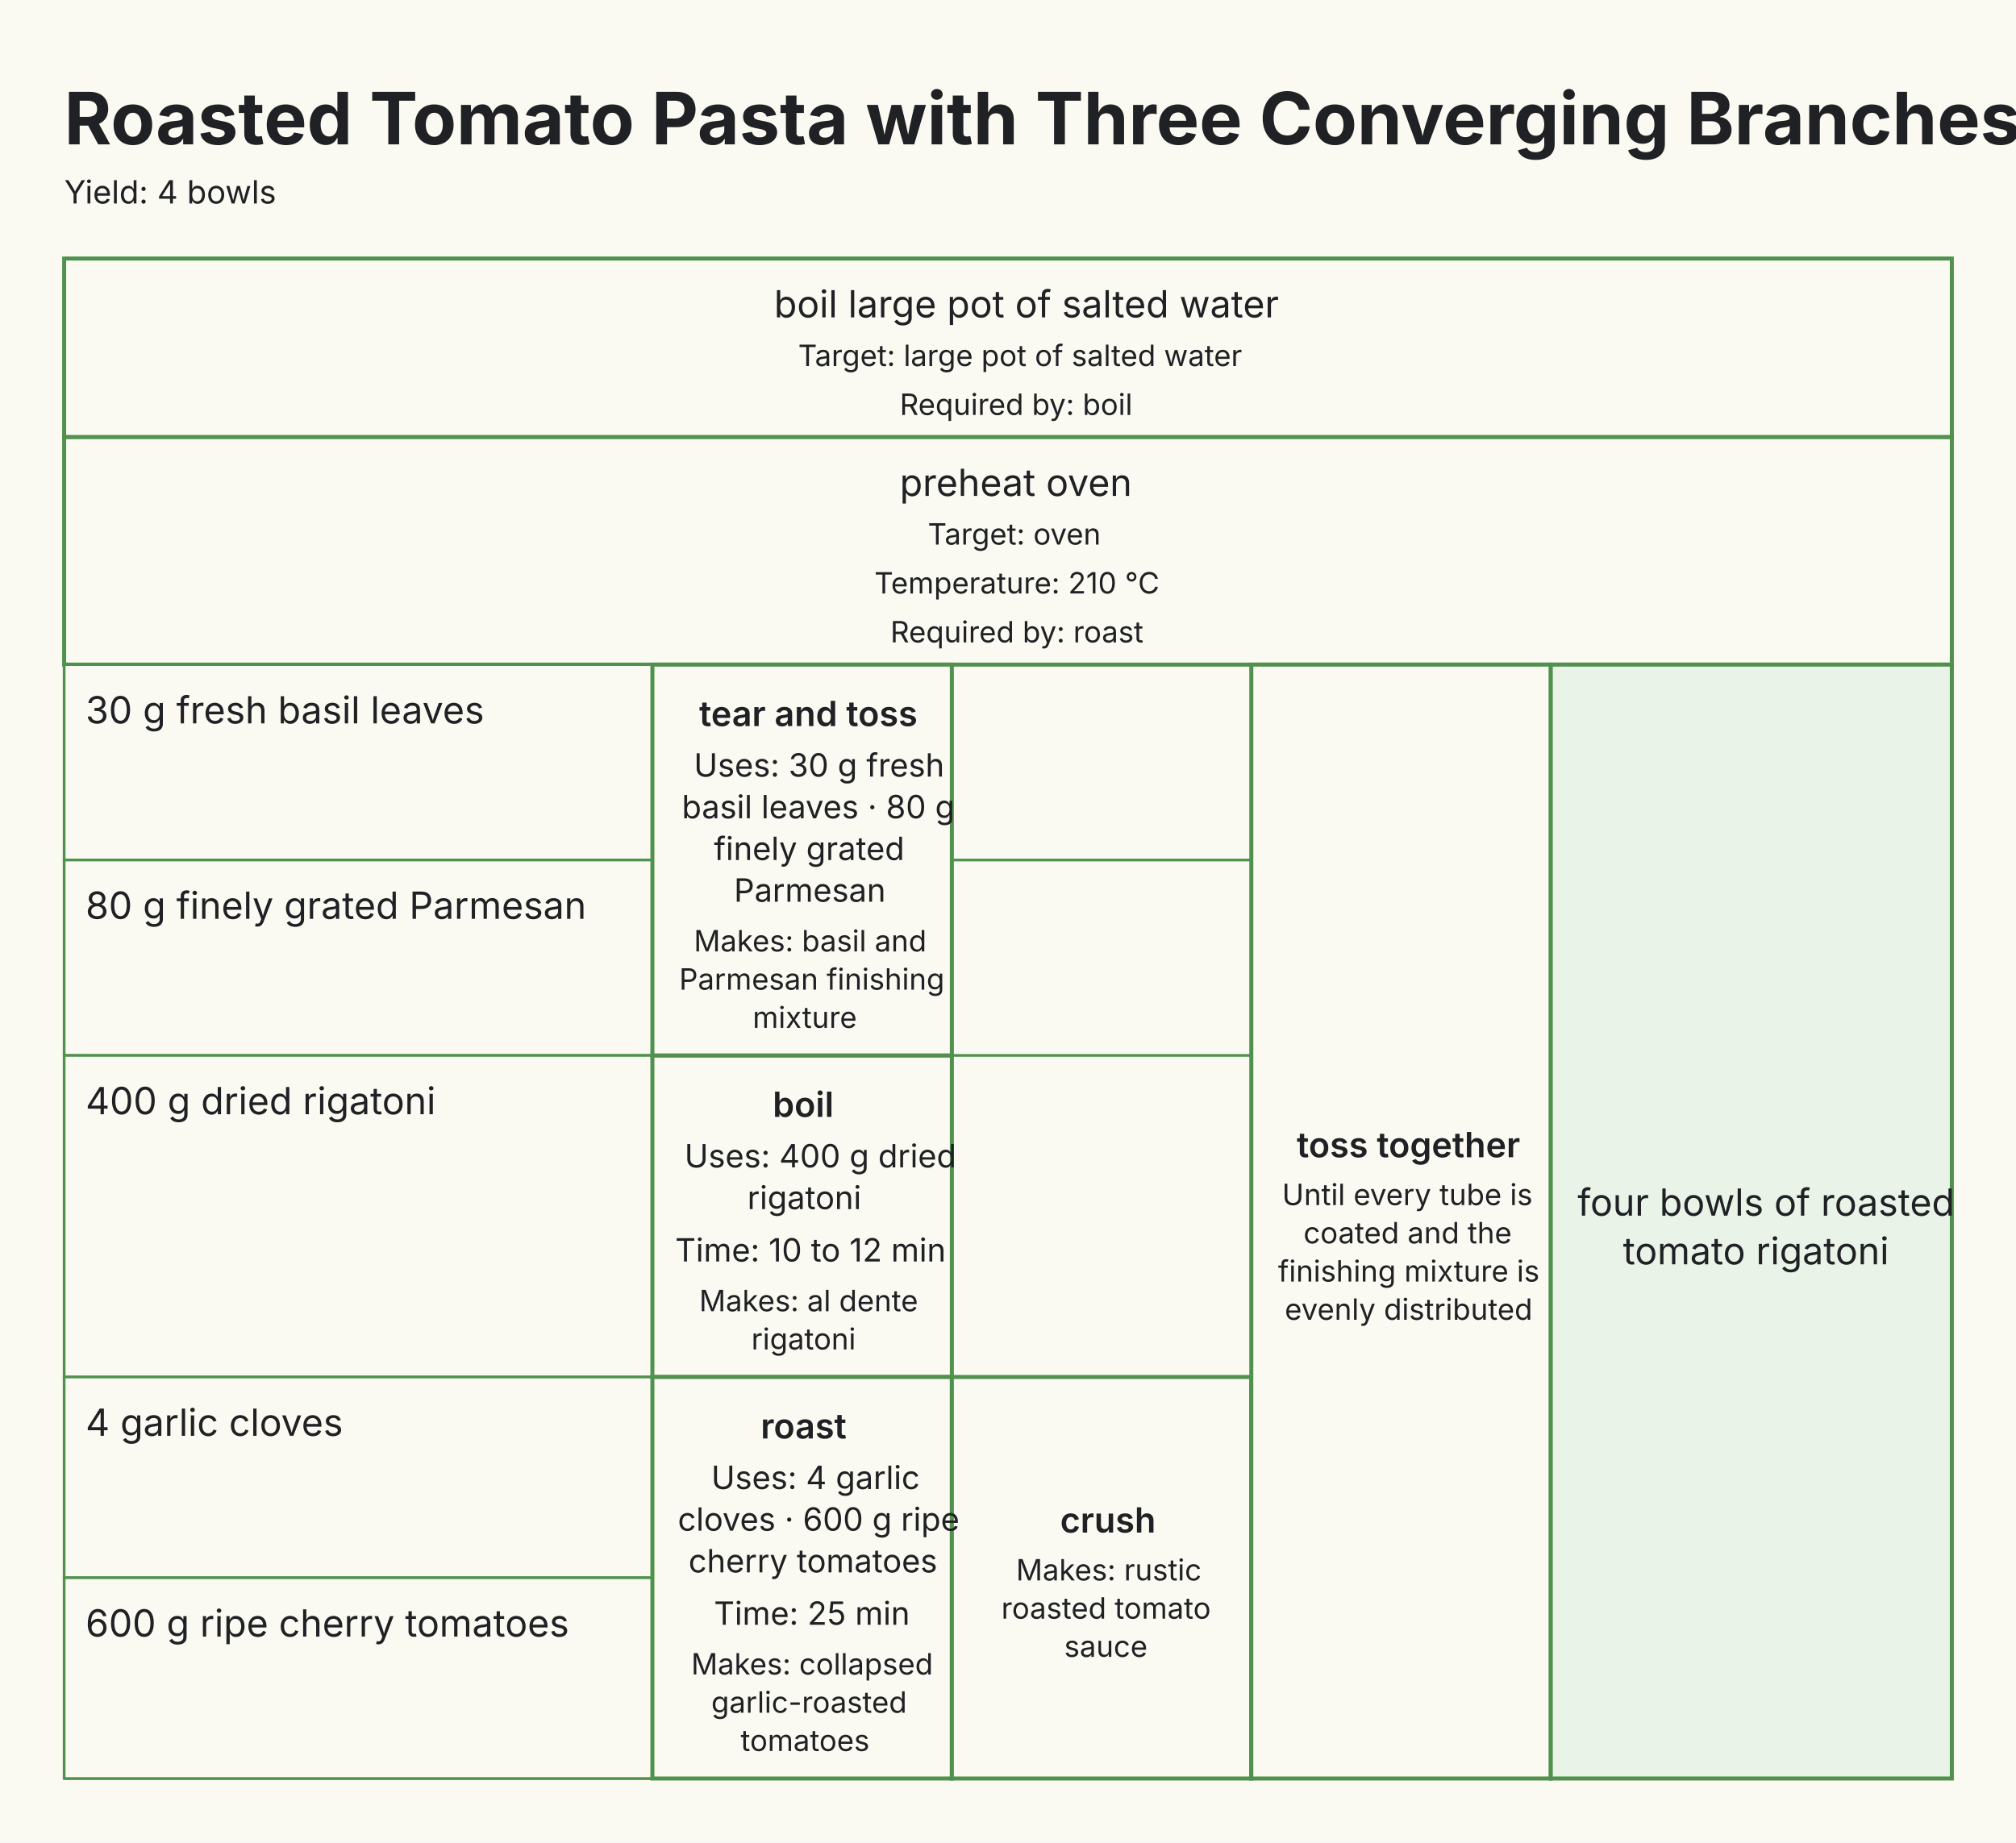
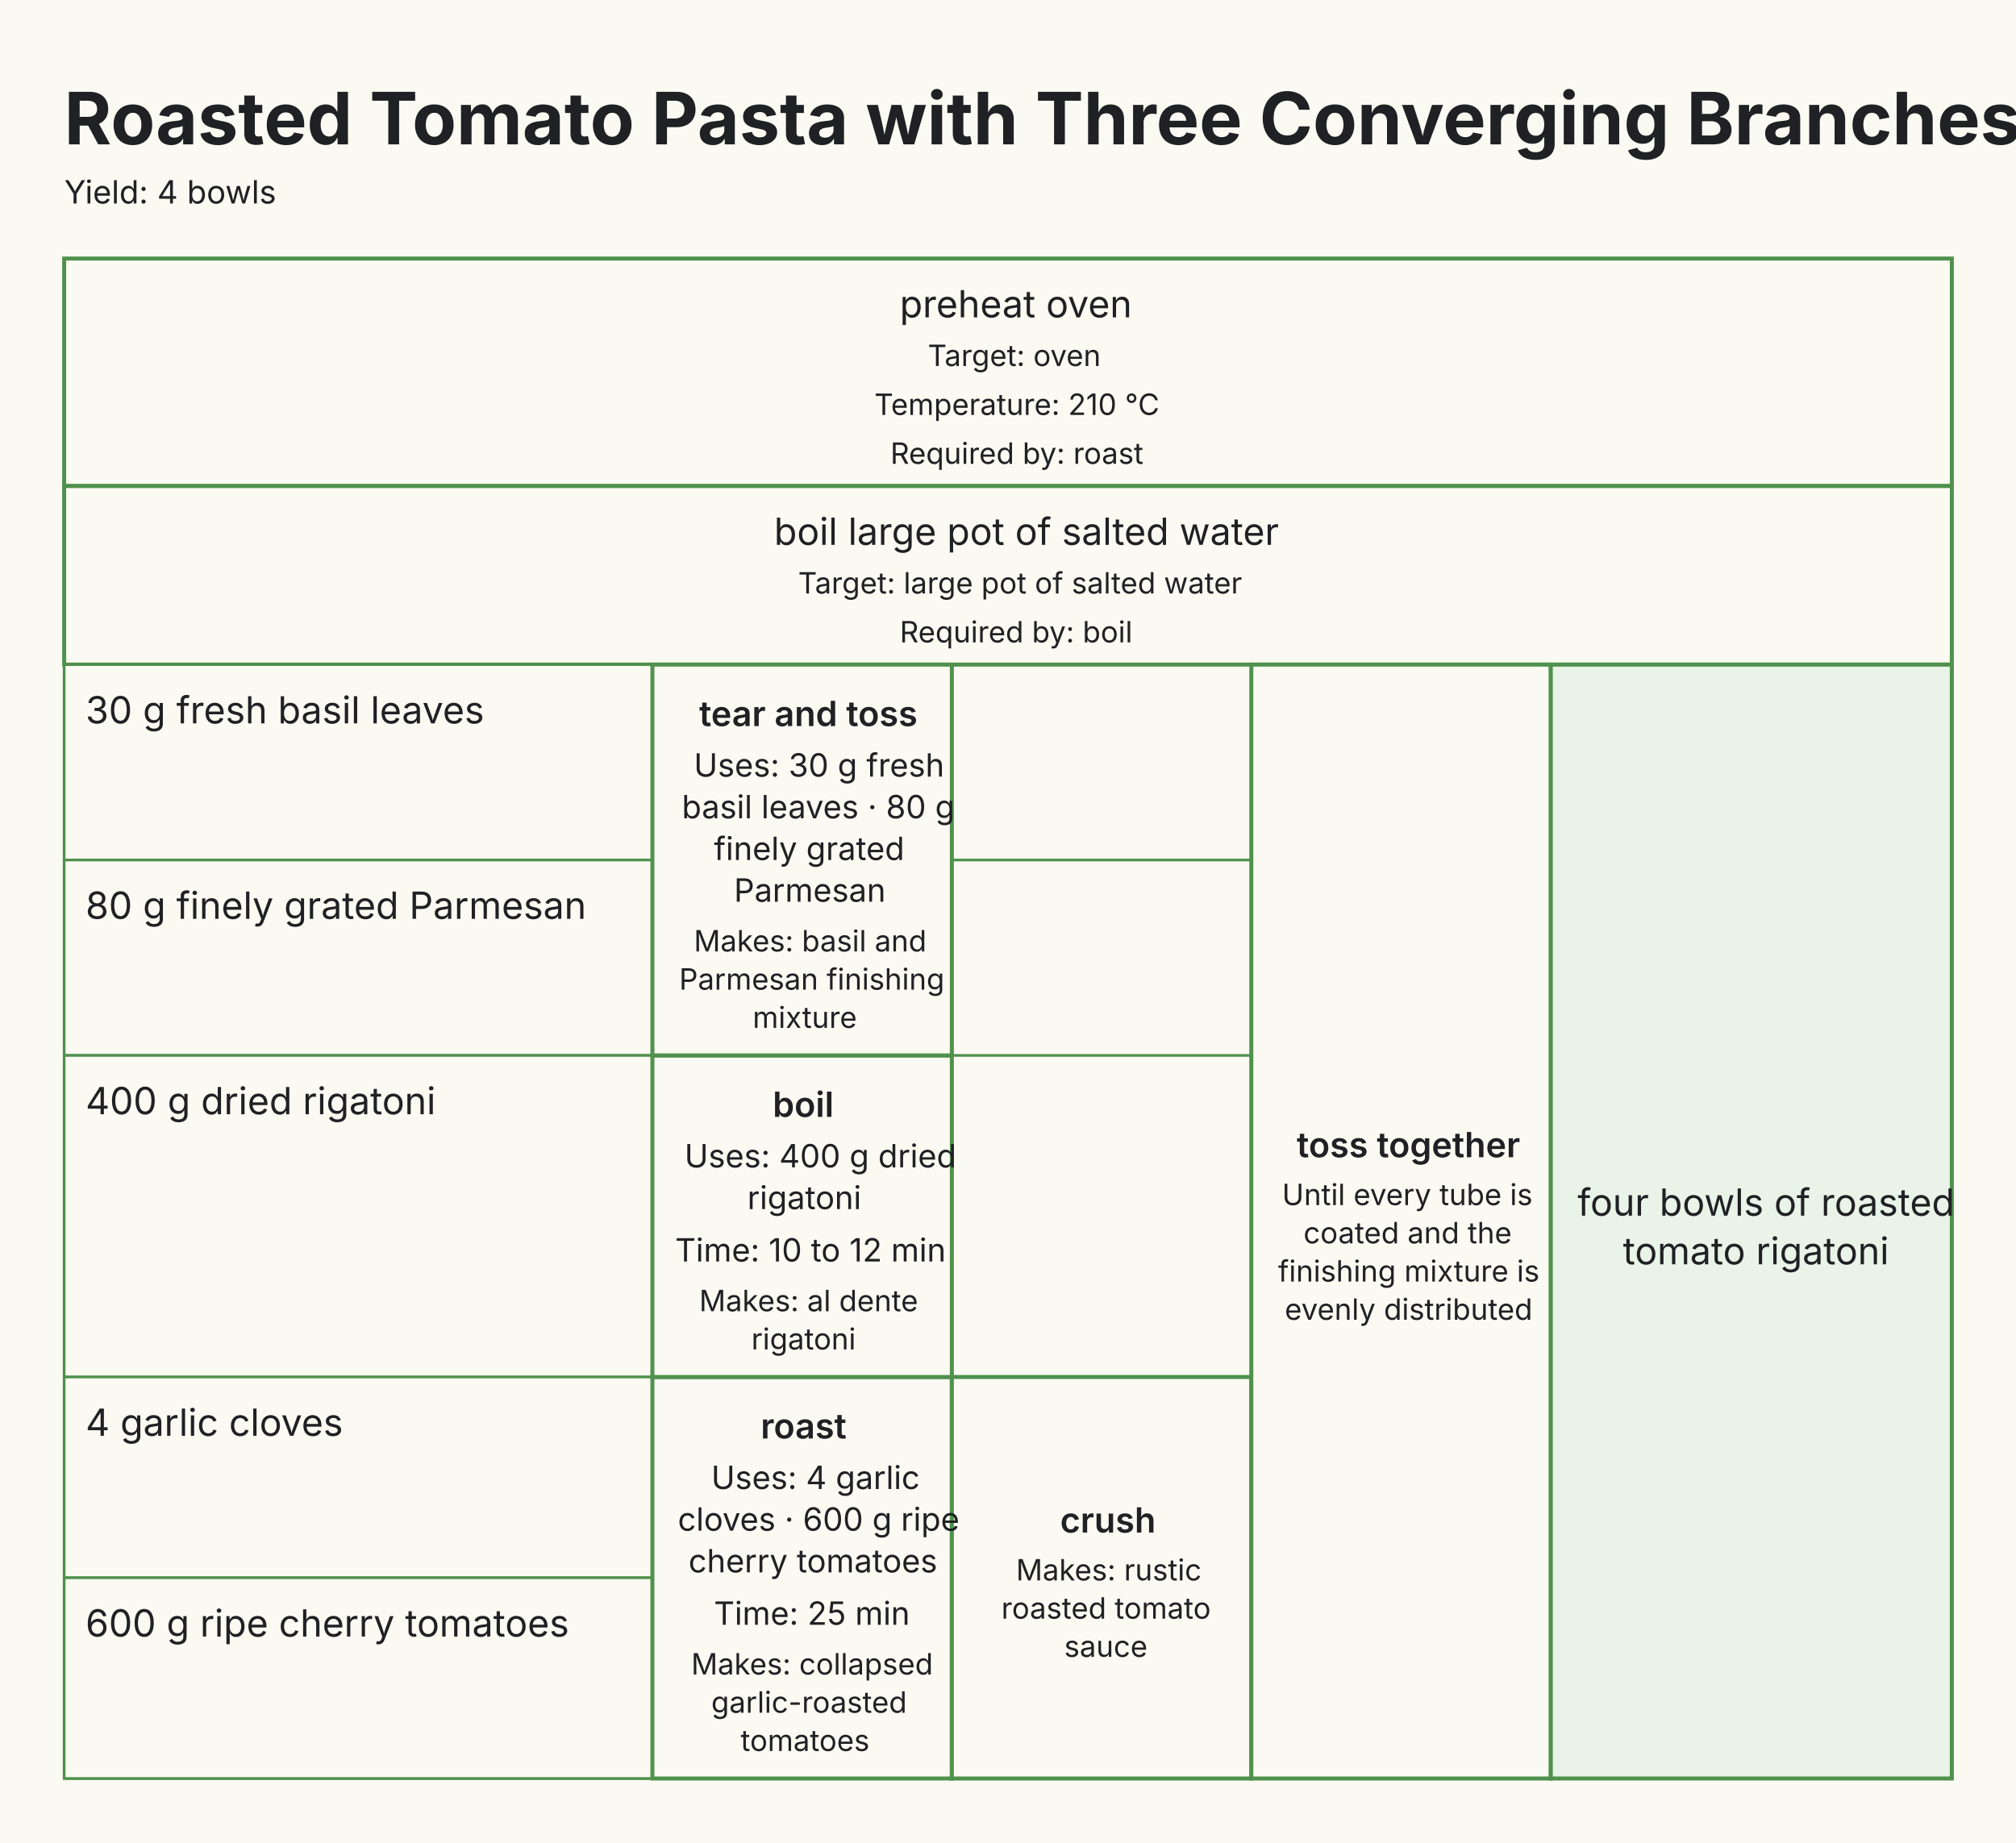
<svg xmlns="http://www.w3.org/2000/svg" width="754" height="689.326" viewBox="0 0 754 689.326" role="img" aria-labelledby="rf-268c724e90c4-title rf-268c724e90c4-description" data-recipeflow-layout="recipeflow.tabular-layout/v1" data-recipeflow-notation="compact-table">
  <style>text{font-family:Inter,"Segoe UI",Arial,"DejaVu Sans",sans-serif;fill:#202124}.guide{fill:none;stroke:#eee8df;stroke-width:1}.flow{fill:none;stroke:#5d5146;stroke-width:3;stroke-linecap:round;stroke-linejoin:round}.setup-dependency{fill:none;stroke:#b8aa99;stroke-width:1.5;stroke-dasharray:5 4}.op{fill:#f2eadf;stroke:#765f48;stroke-width:1.5}.setup{fill:#f7f4ef;stroke:#b8aa99;stroke-width:1}.material-label{fill:#fffdf9;stroke:#b8aa99;stroke-width:1}.final-output{fill:#e9f3e8;stroke:#4e7652;stroke-width:2}.grid-line{fill:none;stroke:#4f914d;stroke-width:1}.segment-link{fill:none;stroke:#36713a;stroke-width:1.5;stroke-dasharray:4 3}.grid-ingredient{fill:#fbfaf2;stroke:#4f914d;stroke-width:1}.grid-operation{fill:#fbfaf2;stroke:#4f914d;stroke-width:1.5}.grid-setup{fill:#fbfaf2;stroke:#4f914d;stroke-width:1.5}.grid-final{fill:#e9f3e8;stroke:#4f914d;stroke-width:1.5}.ingredient,.title{fill:none;stroke:none}@media print{.canvas{fill:#fff}.guide{stroke:#ddd}}</style>
  <rect class="canvas" x="0" y="0" width="754" height="689.326" fill="#fbfaf2" />
  <polyline id="path:table:grid:0" class="grid-line" points="24,248.626 730,248.626" vector-effect="non-scaling-stroke" data-kind="guide" />
  <polyline id="path:table:grid:1" class="grid-line" points="24,321.726 730,321.726" vector-effect="non-scaling-stroke" data-kind="guide" />
  <polyline id="path:table:grid:2" class="grid-line" points="24,394.826 730,394.826" vector-effect="non-scaling-stroke" data-kind="guide" />
  <polyline id="path:table:grid:3" class="grid-line" points="24,515.126 730,515.126" vector-effect="non-scaling-stroke" data-kind="guide" />
  <polyline id="path:table:grid:4" class="grid-line" points="24,590.226 730,590.226" vector-effect="non-scaling-stroke" data-kind="guide" />
  <polyline id="path:table:grid:5" class="grid-line" points="24,665.326 730,665.326" vector-effect="non-scaling-stroke" data-kind="guide" />
  <polyline id="path:table:border:left" class="grid-line" points="24,248.626 24,665.326" vector-effect="non-scaling-stroke" data-kind="guide" />
  <polyline id="path:table:border:right" class="grid-line" points="730,248.626 730,665.326" vector-effect="non-scaling-stroke" data-kind="guide" />
  <rect id="box:table:title" class="title" x="24" y="24" width="706" height="54.726" rx="0" vector-effect="non-scaling-stroke" />
-   <rect id="box:table:setup:op:boil-water" class="grid-setup" x="24" y="96.726" width="706" height="66.8" rx="0" vector-effect="non-scaling-stroke" />
-   <rect id="box:table:setup:op:heat-oven" class="grid-setup" x="24" y="163.526" width="706" height="85.1" rx="0" vector-effect="non-scaling-stroke" />
+   <rect id="box:table:setup:op:heat-oven" class="grid-setup" x="24" y="96.726" width="706" height="85.1" rx="0" vector-effect="non-scaling-stroke" />
+   <rect id="box:table:setup:op:boil-water" class="grid-setup" x="24" y="181.826" width="706" height="66.8" rx="0" vector-effect="non-scaling-stroke" />
  <rect id="box:table:ingredient:basil" class="grid-ingredient" x="24" y="248.626" width="220" height="73.1" rx="0" vector-effect="non-scaling-stroke" />
  <rect id="box:table:ingredient:parmesan" class="grid-ingredient" x="24" y="321.726" width="220" height="73.1" rx="0" vector-effect="non-scaling-stroke" />
  <rect id="box:table:ingredient:pasta" class="grid-ingredient" x="24" y="394.826" width="220" height="120.3" rx="0" vector-effect="non-scaling-stroke" />
  <rect id="box:table:ingredient:garlic" class="grid-ingredient" x="24" y="515.126" width="220" height="75.1" rx="0" vector-effect="non-scaling-stroke" />
  <rect id="box:table:ingredient:tomatoes" class="grid-ingredient" x="24" y="590.226" width="220" height="75.1" rx="0" vector-effect="non-scaling-stroke" />
+   <rect id="box:table:operation:op:roast:0" class="grid-operation" x="244" y="515.126" width="112" height="150.2" rx="0" vector-effect="non-scaling-stroke" />
  <rect id="box:table:operation:op:cook-pasta:0" class="grid-operation" x="244" y="394.826" width="112" height="120.3" rx="0" vector-effect="non-scaling-stroke" />
  <rect id="box:table:operation:op:make-garnish:0" class="grid-operation" x="244" y="248.626" width="112" height="146.2" rx="0" vector-effect="non-scaling-stroke" />
-   <rect id="box:table:operation:op:roast:0" class="grid-operation" x="244" y="515.126" width="112" height="150.2" rx="0" vector-effect="non-scaling-stroke" />
  <rect id="box:table:operation:op:blend:0" class="grid-operation" x="356" y="515.126" width="112" height="150.2" rx="0" vector-effect="non-scaling-stroke" />
  <rect id="box:table:operation:op:join:0" class="grid-operation" x="468" y="248.626" width="112" height="416.7" rx="0" vector-effect="non-scaling-stroke" />
  <rect id="box:table:final:pasta-bowls:0" class="grid-final" x="580" y="248.626" width="150" height="416.7" rx="0" vector-effect="non-scaling-stroke" />
  <text id="text:table:title" data-role="title" font-size="27.02" font-weight="700" fill="#202124" xml:space="preserve" aria-label="Roasted Tomato Pasta with Three Converging Branches">
    <tspan x="24" dy="0" y="54">Roasted Tomato Pasta with Three Converging Branches</tspan>
  </text>
  <text id="text:table:yield" data-role="recipe-yield" font-size="12" font-weight="400" fill="#66615c" xml:space="preserve" aria-label="Yield: 4 bowls">
    <tspan x="24" dy="0" y="76.126">Yield: 4 bowls</tspan>
  </text>
+   <text id="text:table:setup:op:heat-oven:label" data-role="setup-label" font-size="14" font-weight="400" fill="#202124" xml:space="preserve" aria-label="preheat oven">
+     <tspan x="336.5" dy="0" y="118.726">preheat oven</tspan>
+   </text>
+   <text id="text:table:setup:op:heat-oven:target" data-role="setup-target" font-size="11" font-weight="400" fill="#66615c" xml:space="preserve" aria-label="Target: oven">
+     <tspan x="347" dy="0" y="136.926">Target: oven</tspan>
+   </text>
+   <text id="text:table:setup:op:heat-oven:detail" data-role="setup-detail" font-size="11" font-weight="400" fill="#66615c" xml:space="preserve" aria-label="Temperature: 210 °C">
+     <tspan x="327" dy="0" y="155.226">Temperature: 210 °C</tspan>
+   </text>
+   <text id="text:table:setup:op:heat-oven:required" data-role="setup-required-by" font-size="11" font-weight="400" fill="#66615c" xml:space="preserve" aria-label="Required by: roast">
+     <tspan x="333" dy="0" y="173.526">Required by: roast</tspan>
+   </text>
  <text id="text:table:setup:op:boil-water:label" data-role="setup-label" font-size="14" font-weight="400" fill="#202124" xml:space="preserve" aria-label="boil large pot of salted water">
-     <tspan x="289.5" dy="0" y="118.726">boil large pot of salted water</tspan>
+     <tspan x="289.5" dy="0" y="203.826">boil large pot of salted water</tspan>
  </text>
  <text id="text:table:setup:op:boil-water:target" data-role="setup-target" font-size="11" font-weight="400" fill="#66615c" xml:space="preserve" aria-label="Target: large pot of salted water">
-     <tspan x="298.5" dy="0" y="136.926">Target: large pot of salted water</tspan>
+     <tspan x="298.5" dy="0" y="222.026">Target: large pot of salted water</tspan>
  </text>
  <text id="text:table:setup:op:boil-water:required" data-role="setup-required-by" font-size="11" font-weight="400" fill="#66615c" xml:space="preserve" aria-label="Required by: boil">
-     <tspan x="336.5" dy="0" y="155.226">Required by: boil</tspan>
-   </text>
-   <text id="text:table:setup:op:heat-oven:label" data-role="setup-label" font-size="14" font-weight="400" fill="#202124" xml:space="preserve" aria-label="preheat oven">
-     <tspan x="336.5" dy="0" y="185.526">preheat oven</tspan>
-   </text>
-   <text id="text:table:setup:op:heat-oven:target" data-role="setup-target" font-size="11" font-weight="400" fill="#66615c" xml:space="preserve" aria-label="Target: oven">
-     <tspan x="347" dy="0" y="203.726">Target: oven</tspan>
-   </text>
-   <text id="text:table:setup:op:heat-oven:detail" data-role="setup-detail" font-size="11" font-weight="400" fill="#66615c" xml:space="preserve" aria-label="Temperature: 210 °C">
-     <tspan x="327" dy="0" y="222.026">Temperature: 210 °C</tspan>
-   </text>
-   <text id="text:table:setup:op:heat-oven:required" data-role="setup-required-by" font-size="11" font-weight="400" fill="#66615c" xml:space="preserve" aria-label="Required by: roast">
-     <tspan x="333" dy="0" y="240.326">Required by: roast</tspan>
+     <tspan x="336.5" dy="0" y="240.326">Required by: boil</tspan>
  </text>
  <text id="text:table:ingredient:basil:primary" data-role="ingredient-source" font-size="14" font-weight="400" fill="#202124" xml:space="preserve" aria-label="30 g fresh basil leaves">
    <tspan x="32" dy="0" y="270.626">30 g fresh basil leaves</tspan>
  </text>
  <text id="text:table:ingredient:parmesan:primary" data-role="ingredient-source" font-size="14" font-weight="400" fill="#202124" xml:space="preserve" aria-label="80 g finely grated Parmesan">
    <tspan x="32" dy="0" y="343.726">80 g finely grated Parmesan</tspan>
  </text>
  <text id="text:table:ingredient:pasta:primary" data-role="ingredient-source" font-size="14" font-weight="400" fill="#202124" xml:space="preserve" aria-label="400 g dried rigatoni">
    <tspan x="32" dy="0" y="416.826">400 g dried rigatoni</tspan>
  </text>
  <text id="text:table:ingredient:garlic:primary" data-role="ingredient-source" font-size="14" font-weight="400" fill="#202124" xml:space="preserve" aria-label="4 garlic cloves">
    <tspan x="32" dy="0" y="537.126">4 garlic cloves</tspan>
  </text>
  <text id="text:table:ingredient:tomatoes:primary" data-role="ingredient-source" font-size="14" font-weight="400" fill="#202124" xml:space="preserve" aria-label="600 g ripe cherry tomatoes">
    <tspan x="32" dy="0" y="612.226">600 g ripe cherry tomatoes</tspan>
+   </text>
+   <text id="text:table:operation:op:roast:action" data-role="operation-action" font-size="13" font-weight="600" fill="#202124" xml:space="preserve" aria-label="roast">
+     <tspan x="284.5" dy="0" y="538.126">roast</tspan>
+   </text>
+   <text id="text:table:operation:op:roast:uses" data-role="operation-input-quantity" font-size="12" font-weight="400" fill="#66615c" xml:space="preserve" aria-label="Uses: 4 garlic cloves · 600 g ripe cherry tomatoes">
+     <tspan x="266" dy="0" y="557.026">Uses: 4 garlic</tspan>
+     <tspan x="253.5" dy="0" y="572.626">cloves · 600 g ripe</tspan>
+     <tspan x="257.5" dy="0" y="588.226">cherry tomatoes</tspan>
+   </text>
+   <text id="text:table:operation:op:roast:detail" data-role="operation-detail" font-size="12" font-weight="400" fill="#66615c" xml:space="preserve" aria-label="Time: 25 min">
+     <tspan x="267" dy="0" y="607.826">Time: 25 min</tspan>
+   </text>
+   <text id="text:table:operation:op:roast:outputs" data-role="material-label" font-size="11" font-weight="400" fill="#66615c" xml:space="preserve" aria-label="Makes: collapsed garlic-roasted tomatoes">
+     <tspan x="258.5" dy="0" y="626.426">Makes: collapsed</tspan>
+     <tspan x="266" dy="0" y="640.726">garlic-roasted</tspan>
+     <tspan x="277" dy="0" y="655.026">tomatoes</tspan>
  </text>
  <text id="text:table:operation:op:cook-pasta:action" data-role="operation-action" font-size="13" font-weight="600" fill="#202124" xml:space="preserve" aria-label="boil">
    <tspan x="289" dy="0" y="417.826">boil</tspan>
  </text>
  <text id="text:table:operation:op:cook-pasta:uses" data-role="operation-input-quantity" font-size="12" font-weight="400" fill="#66615c" xml:space="preserve" aria-label="Uses: 400 g dried rigatoni">
    <tspan x="256" dy="0" y="436.726">Uses: 400 g dried</tspan>
    <tspan x="279.5" dy="0" y="452.326">rigatoni</tspan>
  </text>
  <text id="text:table:operation:op:cook-pasta:detail" data-role="operation-detail" font-size="12" font-weight="400" fill="#66615c" xml:space="preserve" aria-label="Time: 10 to 12 min">
    <tspan x="252.5" dy="0" y="471.926">Time: 10 to 12 min</tspan>
  </text>
  <text id="text:table:operation:op:cook-pasta:outputs" data-role="material-label" font-size="11" font-weight="400" fill="#66615c" xml:space="preserve" aria-label="Makes: al dente rigatoni">
    <tspan x="261.5" dy="0" y="490.526">Makes: al dente</tspan>
    <tspan x="281" dy="0" y="504.826">rigatoni</tspan>
  </text>
  <text id="text:table:operation:op:make-garnish:action" data-role="operation-action" font-size="13" font-weight="600" fill="#202124" xml:space="preserve" aria-label="tear and toss">
    <tspan x="261.5" dy="0" y="271.626">tear and toss</tspan>
  </text>
  <text id="text:table:operation:op:make-garnish:uses" data-role="operation-input-quantity" font-size="12" font-weight="400" fill="#66615c" xml:space="preserve" aria-label="Uses: 30 g fresh basil leaves · 80 g finely grated Parmesan">
    <tspan x="259.5" dy="0" y="290.526">Uses: 30 g fresh</tspan>
    <tspan x="255" dy="0" y="306.126">basil leaves · 80 g</tspan>
    <tspan x="267" dy="0" y="321.726">finely grated</tspan>
    <tspan x="274.5" dy="0" y="337.326">Parmesan</tspan>
  </text>
  <text id="text:table:operation:op:make-garnish:outputs" data-role="material-label" font-size="11" font-weight="400" fill="#66615c" xml:space="preserve" aria-label="Makes: basil and Parmesan finishing mixture">
    <tspan x="259.5" dy="0" y="355.926">Makes: basil and</tspan>
    <tspan x="254" dy="0" y="370.226">Parmesan finishing</tspan>
    <tspan x="281.5" dy="0" y="384.526">mixture</tspan>
  </text>
-   <text id="text:table:operation:op:roast:action" data-role="operation-action" font-size="13" font-weight="600" fill="#202124" xml:space="preserve" aria-label="roast">
-     <tspan x="284.5" dy="0" y="538.126">roast</tspan>
-   </text>
-   <text id="text:table:operation:op:roast:uses" data-role="operation-input-quantity" font-size="12" font-weight="400" fill="#66615c" xml:space="preserve" aria-label="Uses: 4 garlic cloves · 600 g ripe cherry tomatoes">
-     <tspan x="266" dy="0" y="557.026">Uses: 4 garlic</tspan>
-     <tspan x="253.5" dy="0" y="572.626">cloves · 600 g ripe</tspan>
-     <tspan x="257.5" dy="0" y="588.226">cherry tomatoes</tspan>
-   </text>
-   <text id="text:table:operation:op:roast:detail" data-role="operation-detail" font-size="12" font-weight="400" fill="#66615c" xml:space="preserve" aria-label="Time: 25 min">
-     <tspan x="267" dy="0" y="607.826">Time: 25 min</tspan>
-   </text>
-   <text id="text:table:operation:op:roast:outputs" data-role="material-label" font-size="11" font-weight="400" fill="#66615c" xml:space="preserve" aria-label="Makes: collapsed garlic-roasted tomatoes">
-     <tspan x="258.5" dy="0" y="626.426">Makes: collapsed</tspan>
-     <tspan x="266" dy="0" y="640.726">garlic-roasted</tspan>
-     <tspan x="277" dy="0" y="655.026">tomatoes</tspan>
-   </text>
  <text id="text:table:operation:op:blend:action" data-role="operation-action" font-size="13" font-weight="600" fill="#202124" xml:space="preserve" aria-label="crush">
    <tspan x="396.5" dy="0" y="573.326">crush</tspan>
  </text>
  <text id="text:table:operation:op:blend:outputs" data-role="material-label" font-size="11" font-weight="400" fill="#66615c" xml:space="preserve" aria-label="Makes: rustic roasted tomato sauce">
    <tspan x="380" dy="0" y="591.226">Makes: rustic</tspan>
    <tspan x="374.5" dy="0" y="605.526">roasted tomato</tspan>
    <tspan x="398" dy="0" y="619.826">sauce</tspan>
  </text>
  <text id="text:table:operation:op:join:action" data-role="operation-action" font-size="13" font-weight="600" fill="#202124" xml:space="preserve" aria-label="toss together">
    <tspan x="485" dy="0" y="432.926">toss together</tspan>
  </text>
  <text id="text:table:operation:op:join:until" data-role="operation-until" font-size="11" font-weight="400" fill="#66615c" xml:space="preserve" aria-label="Until every tube is coated and the finishing mixture is evenly distributed">
    <tspan x="479.5" dy="0" y="450.826">Until every tube is</tspan>
    <tspan x="487.5" dy="0" y="465.126">coated and the</tspan>
    <tspan x="478" dy="0" y="479.426">finishing mixture is</tspan>
    <tspan x="480.5" dy="0" y="493.726">evenly distributed</tspan>
  </text>
  <text id="text:table:final:pasta-bowls:label" data-role="final-label" font-size="14" font-weight="400" fill="#202124" xml:space="preserve" aria-label="four bowls of roasted tomato rigatoni">
    <tspan x="590" dy="0" y="454.776">four bowls of roasted</tspan>
    <tspan x="607" dy="0" y="472.976">tomato rigatoni</tspan>
  </text>
</svg>
